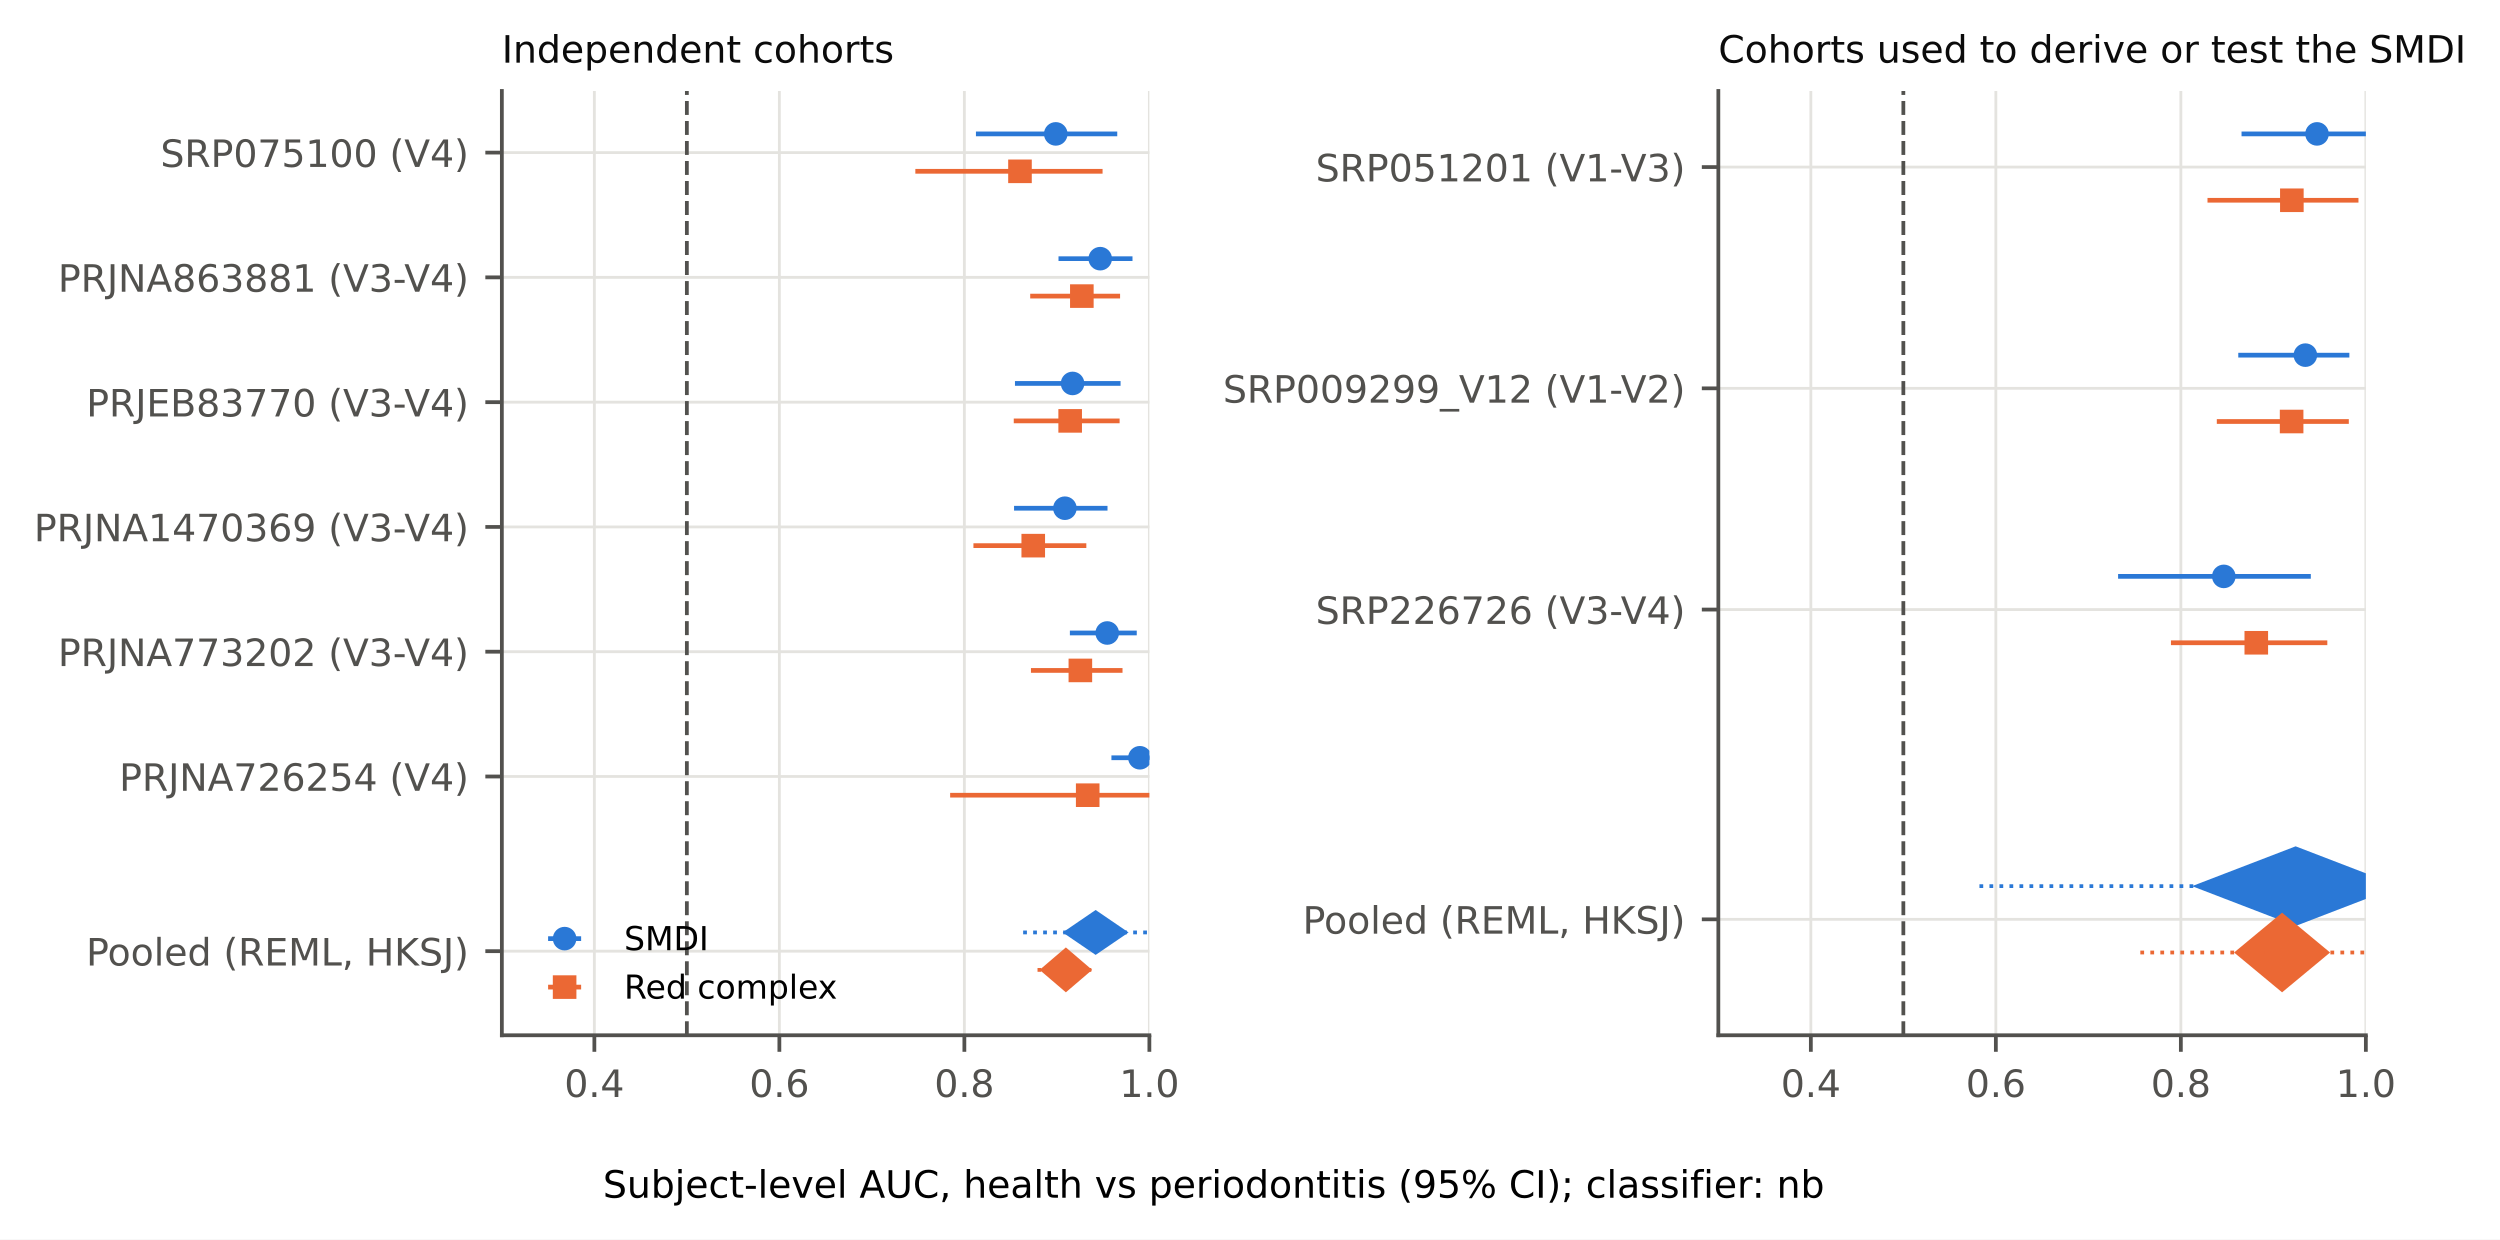
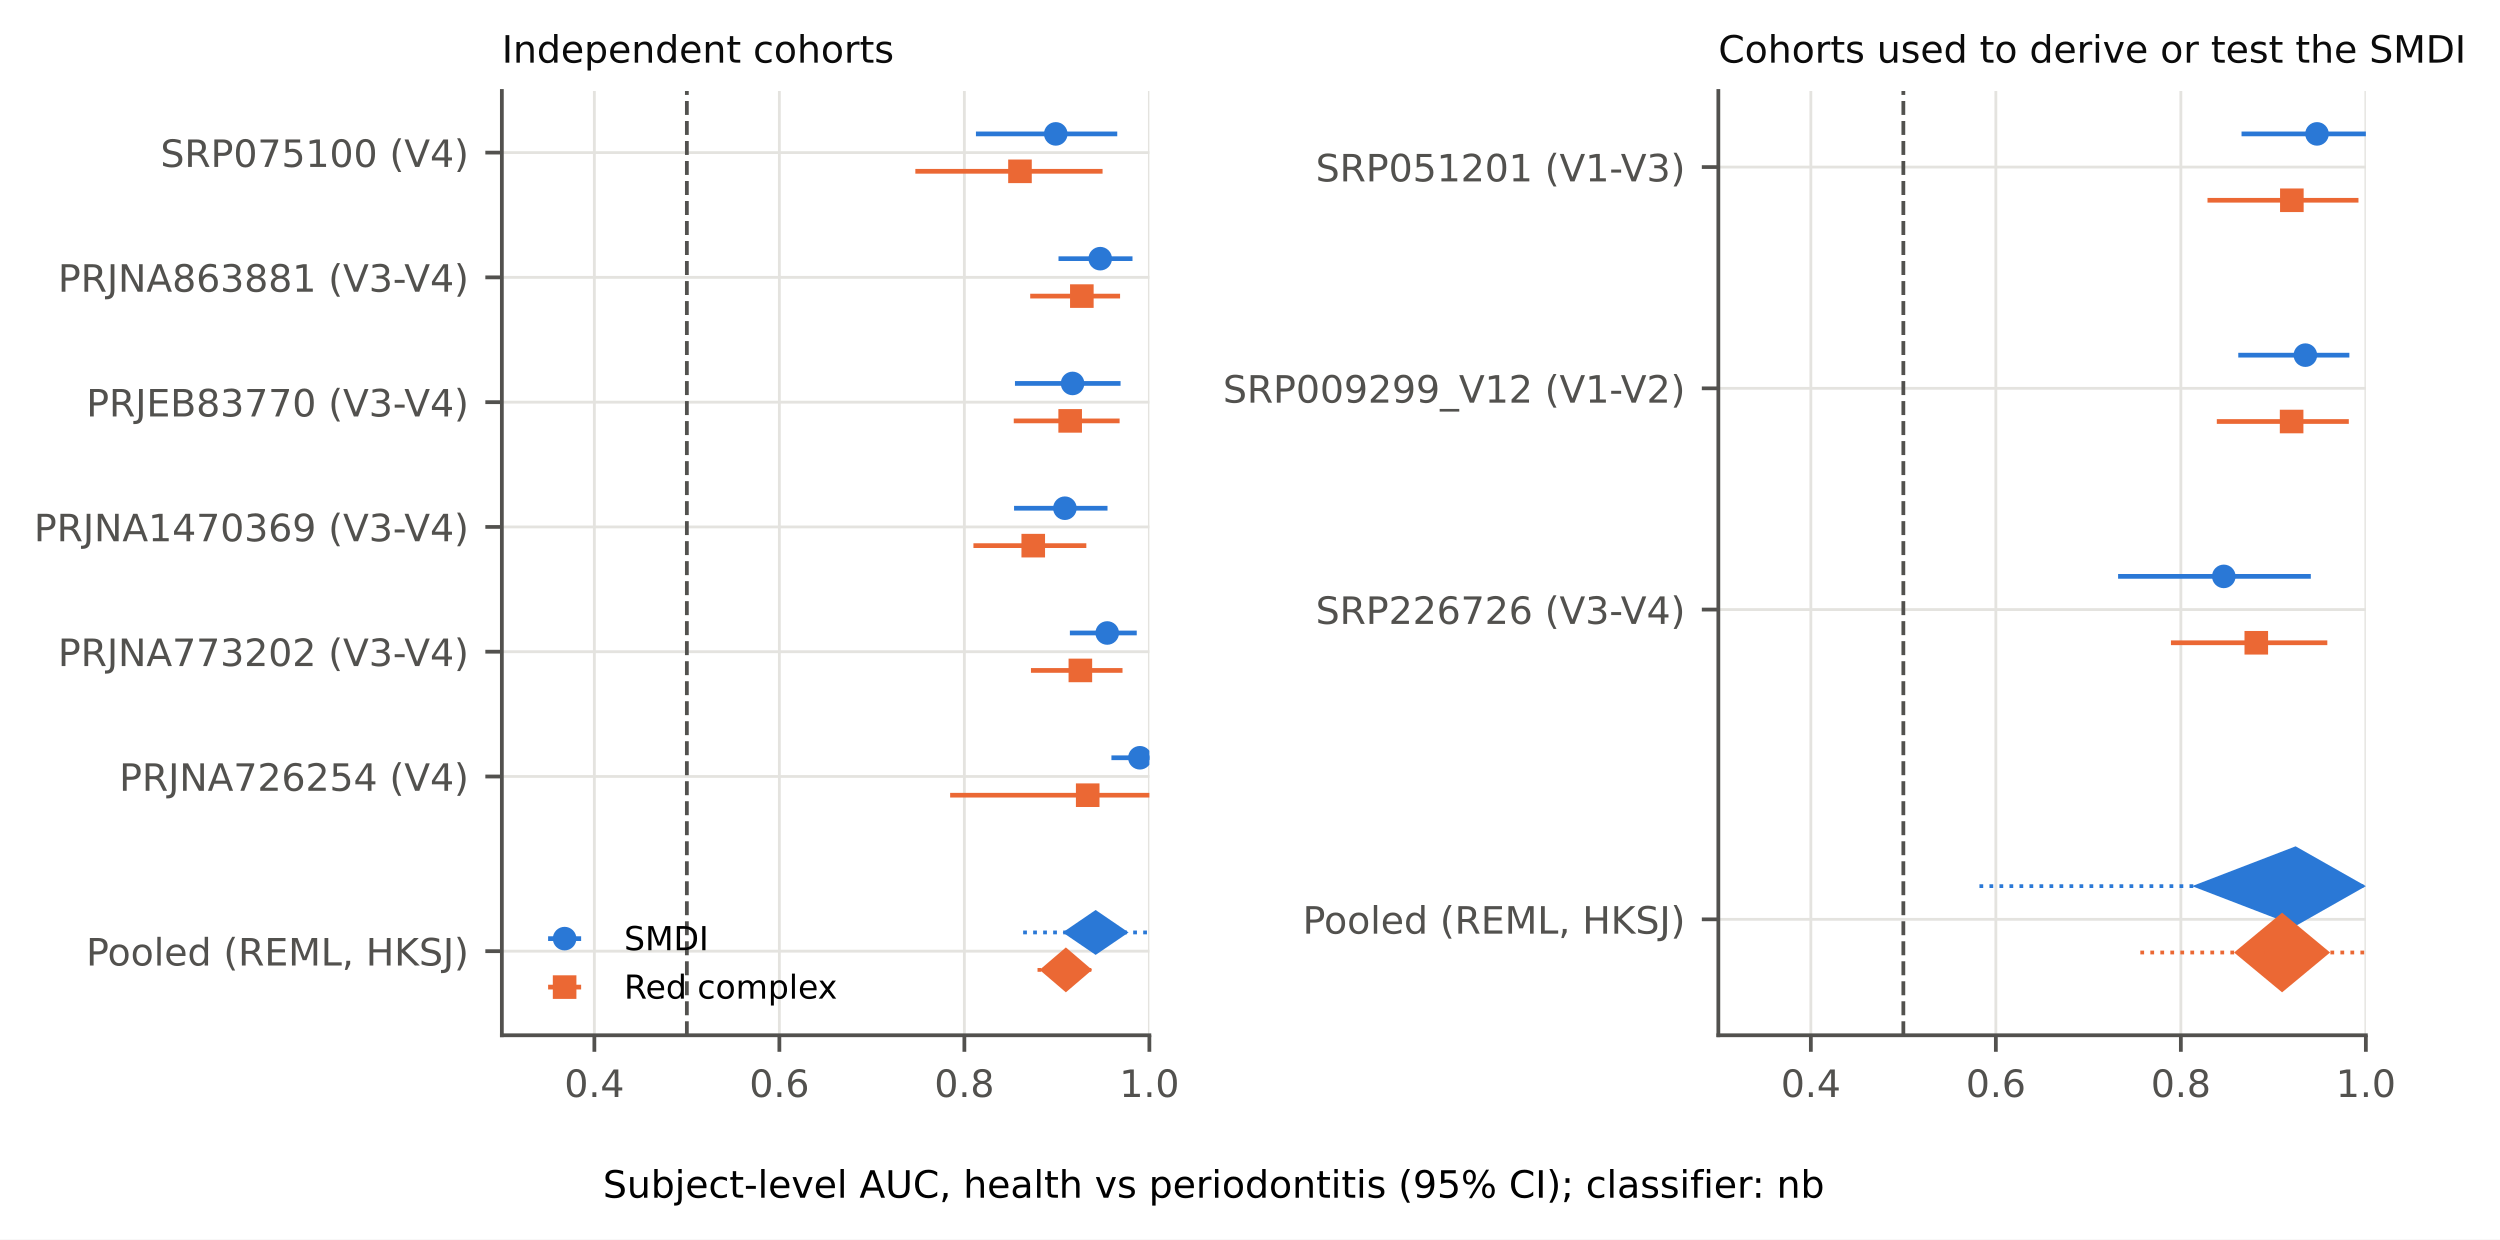
<svg xmlns="http://www.w3.org/2000/svg" xmlns:xlink="http://www.w3.org/1999/xlink" width="529.814pt" height="262.687pt" viewBox="0 0 529.814 262.687" version="1.1">
  <defs>
    <style type="text/css">*{stroke-linejoin: round; stroke-linecap: butt}</style>
  </defs>
  <g id="figure_1">
    <g id="patch_1">
      <path d="M 0 262.687  L 529.814 262.687  L 529.814 0  L 0 0  z " style="fill: #ffffff" />
    </g>
    <g id="axes_1">
      <g id="patch_2">
        <path d="M 106.356 219.399  L 243.581 219.399  L 243.581 19.279  L 106.356 19.279  z " style="fill: #ffffff" />
      </g>
      <g id="matplotlib.axis_1">
        <g id="xtick_1">
          <g id="line2d_1">
-             <path d="M 125.96 219.399  L 125.96 19.279  " clip-path="url(#pe15a6ca69e)" style="fill: none; stroke: #e4e3df; stroke-width: 0.6; stroke-linecap: square" />
+             <path d="M 125.96 219.399  L 125.96 19.279  " clip-path="url(#p0b25759a38)" style="fill: none; stroke: #e4e3df; stroke-width: 0.6; stroke-linecap: square" />
          </g>
          <g id="line2d_2">
            <defs>
-               <path id="m81ae7b35b4" d="M 0 0  L 0 3.5  " style="stroke: #52514e; stroke-width: 0.8" />
+               <path id="m09cc3d59c9" d="M 0 0  L 0 3.5  " style="stroke: #52514e; stroke-width: 0.8" />
            </defs>
            <g>
-               <use xlink:href="#m81ae7b35b4" x="125.96" y="219.399" style="fill: #52514e; stroke: #52514e; stroke-width: 0.8" />
+               <use xlink:href="#m09cc3d59c9" x="125.96" y="219.399" style="fill: #52514e; stroke: #52514e; stroke-width: 0.8" />
            </g>
          </g>
          <g id="text_1">
            <text style="fill: #52514e; font: 8px 'DejaVu Sans'; text-anchor: middle" x="125.96" y="232.477" transform="rotate(-0 125.9598 232.4775)">0.4</text>
          </g>
        </g>
        <g id="xtick_2">
          <g id="line2d_3">
-             <path d="M 165.167 219.399  L 165.167 19.279  " clip-path="url(#pe15a6ca69e)" style="fill: none; stroke: #e4e3df; stroke-width: 0.6; stroke-linecap: square" />
+             <path d="M 165.167 219.399  L 165.167 19.279  " clip-path="url(#p0b25759a38)" style="fill: none; stroke: #e4e3df; stroke-width: 0.6; stroke-linecap: square" />
          </g>
          <g id="line2d_4">
            <g>
-               <use xlink:href="#m81ae7b35b4" x="165.167" y="219.399" style="fill: #52514e; stroke: #52514e; stroke-width: 0.8" />
+               <use xlink:href="#m09cc3d59c9" x="165.167" y="219.399" style="fill: #52514e; stroke: #52514e; stroke-width: 0.8" />
            </g>
          </g>
          <g id="text_2">
            <text style="fill: #52514e; font: 8px 'DejaVu Sans'; text-anchor: middle" x="165.167" y="232.477" transform="rotate(-0 165.167 232.4775)">0.6</text>
          </g>
        </g>
        <g id="xtick_3">
          <g id="line2d_5">
-             <path d="M 204.374 219.399  L 204.374 19.279  " clip-path="url(#pe15a6ca69e)" style="fill: none; stroke: #e4e3df; stroke-width: 0.6; stroke-linecap: square" />
+             <path d="M 204.374 219.399  L 204.374 19.279  " clip-path="url(#p0b25759a38)" style="fill: none; stroke: #e4e3df; stroke-width: 0.6; stroke-linecap: square" />
          </g>
          <g id="line2d_6">
            <g>
-               <use xlink:href="#m81ae7b35b4" x="204.374" y="219.399" style="fill: #52514e; stroke: #52514e; stroke-width: 0.8" />
+               <use xlink:href="#m09cc3d59c9" x="204.374" y="219.399" style="fill: #52514e; stroke: #52514e; stroke-width: 0.8" />
            </g>
          </g>
          <g id="text_3">
            <text style="fill: #52514e; font: 8px 'DejaVu Sans'; text-anchor: middle" x="204.374" y="232.477" transform="rotate(-0 204.3741 232.4775)">0.8</text>
          </g>
        </g>
        <g id="xtick_4">
          <g id="line2d_7">
-             <path d="M 243.581 219.399  L 243.581 19.279  " clip-path="url(#pe15a6ca69e)" style="fill: none; stroke: #e4e3df; stroke-width: 0.6; stroke-linecap: square" />
+             <path d="M 243.581 219.399  L 243.581 19.279  " clip-path="url(#p0b25759a38)" style="fill: none; stroke: #e4e3df; stroke-width: 0.6; stroke-linecap: square" />
          </g>
          <g id="line2d_8">
            <g>
-               <use xlink:href="#m81ae7b35b4" x="243.581" y="219.399" style="fill: #52514e; stroke: #52514e; stroke-width: 0.8" />
+               <use xlink:href="#m09cc3d59c9" x="243.581" y="219.399" style="fill: #52514e; stroke: #52514e; stroke-width: 0.8" />
            </g>
          </g>
          <g id="text_4">
            <text style="fill: #52514e; font: 8px 'DejaVu Sans'; text-anchor: middle" x="243.581" y="232.477" transform="rotate(-0 243.5813 232.4775)">1.0</text>
          </g>
        </g>
      </g>
      <g id="matplotlib.axis_2">
        <g id="ytick_1">
          <g id="line2d_9">
-             <path d="M 106.356 32.342  L 243.581 32.342  " clip-path="url(#pe15a6ca69e)" style="fill: none; stroke: #e4e3df; stroke-width: 0.6; stroke-linecap: square" />
+             <path d="M 106.356 32.342  L 243.581 32.342  " clip-path="url(#p0b25759a38)" style="fill: none; stroke: #e4e3df; stroke-width: 0.6; stroke-linecap: square" />
          </g>
          <g id="line2d_10">
            <defs>
-               <path id="m370be13cec" d="M 0 0  L -3.5 0  " style="stroke: #52514e; stroke-width: 0.8" />
+               <path id="mb3e88c456a" d="M 0 0  L -3.5 0  " style="stroke: #52514e; stroke-width: 0.8" />
            </defs>
            <g>
-               <use xlink:href="#m370be13cec" x="106.356" y="32.342" style="fill: #52514e; stroke: #52514e; stroke-width: 0.8" />
+               <use xlink:href="#mb3e88c456a" x="106.356" y="32.342" style="fill: #52514e; stroke: #52514e; stroke-width: 0.8" />
            </g>
          </g>
          <g id="text_5">
            <text style="fill: #52514e; font: 8px 'DejaVu Sans'; text-anchor: end" x="99.356" y="35.381" transform="rotate(-0 99.35625 35.38093)">SRP075100 (V4)</text>
          </g>
        </g>
        <g id="ytick_2">
          <g id="line2d_11">
-             <path d="M 106.356 58.784  L 243.581 58.784  " clip-path="url(#pe15a6ca69e)" style="fill: none; stroke: #e4e3df; stroke-width: 0.6; stroke-linecap: square" />
+             <path d="M 106.356 58.784  L 243.581 58.784  " clip-path="url(#p0b25759a38)" style="fill: none; stroke: #e4e3df; stroke-width: 0.6; stroke-linecap: square" />
          </g>
          <g id="line2d_12">
            <g>
-               <use xlink:href="#m370be13cec" x="106.356" y="58.784" style="fill: #52514e; stroke: #52514e; stroke-width: 0.8" />
+               <use xlink:href="#mb3e88c456a" x="106.356" y="58.784" style="fill: #52514e; stroke: #52514e; stroke-width: 0.8" />
            </g>
          </g>
          <g id="text_6">
            <text style="fill: #52514e; font: 8px 'DejaVu Sans'; text-anchor: end" x="99.356" y="61.824" transform="rotate(-0 99.35625 61.82384)">PRJNA863881 (V3-V4)</text>
          </g>
        </g>
        <g id="ytick_3">
          <g id="line2d_13">
-             <path d="M 106.356 85.227  L 243.581 85.227  " clip-path="url(#pe15a6ca69e)" style="fill: none; stroke: #e4e3df; stroke-width: 0.6; stroke-linecap: square" />
+             <path d="M 106.356 85.227  L 243.581 85.227  " clip-path="url(#p0b25759a38)" style="fill: none; stroke: #e4e3df; stroke-width: 0.6; stroke-linecap: square" />
          </g>
          <g id="line2d_14">
            <g>
-               <use xlink:href="#m370be13cec" x="106.356" y="85.227" style="fill: #52514e; stroke: #52514e; stroke-width: 0.8" />
+               <use xlink:href="#mb3e88c456a" x="106.356" y="85.227" style="fill: #52514e; stroke: #52514e; stroke-width: 0.8" />
            </g>
          </g>
          <g id="text_7">
            <text style="fill: #52514e; font: 8px 'DejaVu Sans'; text-anchor: end" x="99.356" y="88.267" transform="rotate(-0 99.35625 88.26676)">PRJEB83770 (V3-V4)</text>
          </g>
        </g>
        <g id="ytick_4">
          <g id="line2d_15">
-             <path d="M 106.356 111.67  L 243.581 111.67  " clip-path="url(#pe15a6ca69e)" style="fill: none; stroke: #e4e3df; stroke-width: 0.6; stroke-linecap: square" />
+             <path d="M 106.356 111.67  L 243.581 111.67  " clip-path="url(#p0b25759a38)" style="fill: none; stroke: #e4e3df; stroke-width: 0.6; stroke-linecap: square" />
          </g>
          <g id="line2d_16">
            <g>
-               <use xlink:href="#m370be13cec" x="106.356" y="111.67" style="fill: #52514e; stroke: #52514e; stroke-width: 0.8" />
+               <use xlink:href="#mb3e88c456a" x="106.356" y="111.67" style="fill: #52514e; stroke: #52514e; stroke-width: 0.8" />
            </g>
          </g>
          <g id="text_8">
            <text style="fill: #52514e; font: 8px 'DejaVu Sans'; text-anchor: end" x="99.356" y="114.71" transform="rotate(-0 99.35625 114.7097)">PRJNA1470369 (V3-V4)</text>
          </g>
        </g>
        <g id="ytick_5">
          <g id="line2d_17">
-             <path d="M 106.356 138.113  L 243.581 138.113  " clip-path="url(#pe15a6ca69e)" style="fill: none; stroke: #e4e3df; stroke-width: 0.6; stroke-linecap: square" />
+             <path d="M 106.356 138.113  L 243.581 138.113  " clip-path="url(#p0b25759a38)" style="fill: none; stroke: #e4e3df; stroke-width: 0.6; stroke-linecap: square" />
          </g>
          <g id="line2d_18">
            <g>
-               <use xlink:href="#m370be13cec" x="106.356" y="138.113" style="fill: #52514e; stroke: #52514e; stroke-width: 0.8" />
+               <use xlink:href="#mb3e88c456a" x="106.356" y="138.113" style="fill: #52514e; stroke: #52514e; stroke-width: 0.8" />
            </g>
          </g>
          <g id="text_9">
            <text style="fill: #52514e; font: 8px 'DejaVu Sans'; text-anchor: end" x="99.356" y="141.153" transform="rotate(-0 99.35625 141.1526)">PRJNA773202 (V3-V4)</text>
          </g>
        </g>
        <g id="ytick_6">
          <g id="line2d_19">
-             <path d="M 106.356 164.556  L 243.581 164.556  " clip-path="url(#pe15a6ca69e)" style="fill: none; stroke: #e4e3df; stroke-width: 0.6; stroke-linecap: square" />
+             <path d="M 106.356 164.556  L 243.581 164.556  " clip-path="url(#p0b25759a38)" style="fill: none; stroke: #e4e3df; stroke-width: 0.6; stroke-linecap: square" />
          </g>
          <g id="line2d_20">
            <g>
-               <use xlink:href="#m370be13cec" x="106.356" y="164.556" style="fill: #52514e; stroke: #52514e; stroke-width: 0.8" />
+               <use xlink:href="#mb3e88c456a" x="106.356" y="164.556" style="fill: #52514e; stroke: #52514e; stroke-width: 0.8" />
            </g>
          </g>
          <g id="text_10">
            <text style="fill: #52514e; font: 8px 'DejaVu Sans'; text-anchor: end" x="99.356" y="167.596" transform="rotate(-0 99.35625 167.5955)">PRJNA726254 (V4)</text>
          </g>
        </g>
        <g id="ytick_7">
          <g id="line2d_21">
-             <path d="M 106.356 201.576  L 243.581 201.576  " clip-path="url(#pe15a6ca69e)" style="fill: none; stroke: #e4e3df; stroke-width: 0.6; stroke-linecap: square" />
+             <path d="M 106.356 201.576  L 243.581 201.576  " clip-path="url(#p0b25759a38)" style="fill: none; stroke: #e4e3df; stroke-width: 0.6; stroke-linecap: square" />
          </g>
          <g id="line2d_22">
            <g>
-               <use xlink:href="#m370be13cec" x="106.356" y="201.576" style="fill: #52514e; stroke: #52514e; stroke-width: 0.8" />
+               <use xlink:href="#mb3e88c456a" x="106.356" y="201.576" style="fill: #52514e; stroke: #52514e; stroke-width: 0.8" />
            </g>
          </g>
          <g id="text_11">
            <text style="fill: #52514e; font: 8px 'DejaVu Sans'; text-anchor: end" x="99.356" y="204.616" transform="rotate(-0 99.35625 204.6156)">Pooled (REML, HKSJ)</text>
          </g>
        </g>
      </g>
      <g id="patch_3">
-         <path d="M 225.213 197.61  L 232.192 192.85  L 239.171 197.61  L 232.192 202.37  z " clip-path="url(#pe15a6ca69e)" style="fill: #2a78d6" />
+         <path d="M 225.213 197.61  L 232.192 192.85  L 239.171 197.61  L 232.192 202.37  z " clip-path="url(#p0b25759a38)" style="fill: #2a78d6" />
      </g>
      <g id="patch_4">
-         <path d="M 220.323 205.543  L 225.884 200.783  L 231.445 205.543  L 225.884 210.302  z " clip-path="url(#pe15a6ca69e)" style="fill: #eb6834" />
+         <path d="M 220.323 205.543  L 225.884 200.783  L 231.445 205.543  L 225.884 210.302  z " clip-path="url(#p0b25759a38)" style="fill: #eb6834" />
      </g>
      <g id="LineCollection_1">
-         <path d="M 206.825 28.375  L 236.774 28.375  " clip-path="url(#pe15a6ca69e)" style="fill: none; stroke: #2a78d6" />
-         <path d="M 224.325 54.818  L 240.004 54.818  " clip-path="url(#pe15a6ca69e)" style="fill: none; stroke: #2a78d6" />
-         <path d="M 215.096 81.261  L 237.477 81.261  " clip-path="url(#pe15a6ca69e)" style="fill: none; stroke: #2a78d6" />
-         <path d="M 214.903 107.704  L 234.709 107.704  " clip-path="url(#pe15a6ca69e)" style="fill: none; stroke: #2a78d6" />
-         <path d="M 226.735 134.147  L 240.907 134.147  " clip-path="url(#pe15a6ca69e)" style="fill: none; stroke: #2a78d6" />
-         <path d="M 235.539 160.59  L 243.581 160.59  " clip-path="url(#pe15a6ca69e)" style="fill: none; stroke: #2a78d6" />
+         <path d="M 206.825 28.375  L 236.774 28.375  " clip-path="url(#p0b25759a38)" style="fill: none; stroke: #2a78d6" />
+         <path d="M 224.325 54.818  L 240.004 54.818  " clip-path="url(#p0b25759a38)" style="fill: none; stroke: #2a78d6" />
+         <path d="M 215.096 81.261  L 237.477 81.261  " clip-path="url(#p0b25759a38)" style="fill: none; stroke: #2a78d6" />
+         <path d="M 214.903 107.704  L 234.709 107.704  " clip-path="url(#p0b25759a38)" style="fill: none; stroke: #2a78d6" />
+         <path d="M 226.735 134.147  L 240.907 134.147  " clip-path="url(#p0b25759a38)" style="fill: none; stroke: #2a78d6" />
+         <path d="M 235.539 160.59  L 243.581 160.59  " clip-path="url(#p0b25759a38)" style="fill: none; stroke: #2a78d6" />
      </g>
      <g id="line2d_23">
-         <path d="M 216.831 197.61  L 247.553 197.61  " clip-path="url(#pe15a6ca69e)" style="fill: none; stroke-dasharray: 0.8,1.32; stroke-dashoffset: 0; stroke: #2a78d6; stroke-width: 0.8" />
+         <path d="M 216.831 197.61  L 243.581 197.61  " clip-path="url(#p0b25759a38)" style="fill: none; stroke-dasharray: 0.8,1.32; stroke-dashoffset: 0; stroke: #2a78d6; stroke-width: 0.8" />
      </g>
      <g id="LineCollection_2">
-         <path d="M 193.984 36.308  L 233.663 36.308  " clip-path="url(#pe15a6ca69e)" style="fill: none; stroke: #eb6834" />
-         <path d="M 218.327 62.751  L 237.373 62.751  " clip-path="url(#pe15a6ca69e)" style="fill: none; stroke: #eb6834" />
-         <path d="M 214.841 89.194  L 237.274 89.194  " clip-path="url(#pe15a6ca69e)" style="fill: none; stroke: #eb6834" />
-         <path d="M 206.294 115.637  L 230.221 115.637  " clip-path="url(#pe15a6ca69e)" style="fill: none; stroke: #eb6834" />
-         <path d="M 218.485 142.08  L 237.891 142.08  " clip-path="url(#pe15a6ca69e)" style="fill: none; stroke: #eb6834" />
-         <path d="M 201.358 168.523  L 243.581 168.523  " clip-path="url(#pe15a6ca69e)" style="fill: none; stroke: #eb6834" />
+         <path d="M 193.984 36.308  L 233.663 36.308  " clip-path="url(#p0b25759a38)" style="fill: none; stroke: #eb6834" />
+         <path d="M 218.327 62.751  L 237.373 62.751  " clip-path="url(#p0b25759a38)" style="fill: none; stroke: #eb6834" />
+         <path d="M 214.841 89.194  L 237.274 89.194  " clip-path="url(#p0b25759a38)" style="fill: none; stroke: #eb6834" />
+         <path d="M 206.294 115.637  L 230.221 115.637  " clip-path="url(#p0b25759a38)" style="fill: none; stroke: #eb6834" />
+         <path d="M 218.485 142.08  L 237.891 142.08  " clip-path="url(#p0b25759a38)" style="fill: none; stroke: #eb6834" />
+         <path d="M 201.358 168.523  L 243.581 168.523  " clip-path="url(#p0b25759a38)" style="fill: none; stroke: #eb6834" />
      </g>
      <g id="line2d_24">
-         <path d="M 219.878 205.543  L 231.89 205.543  " clip-path="url(#pe15a6ca69e)" style="fill: none; stroke-dasharray: 0.8,1.32; stroke-dashoffset: 0; stroke: #eb6834; stroke-width: 0.8" />
+         <path d="M 219.878 205.543  L 231.89 205.543  " clip-path="url(#p0b25759a38)" style="fill: none; stroke-dasharray: 0.8,1.32; stroke-dashoffset: 0; stroke: #eb6834; stroke-width: 0.8" />
      </g>
      <g id="line2d_25">
-         <path d="M 145.563 219.399  L 145.563 19.279  " clip-path="url(#pe15a6ca69e)" style="fill: none; stroke-dasharray: 2.96,1.28; stroke-dashoffset: 0; stroke: #52514e; stroke-width: 0.8" />
+         <path d="M 145.563 219.399  L 145.563 19.279  " clip-path="url(#p0b25759a38)" style="fill: none; stroke-dasharray: 2.96,1.28; stroke-dashoffset: 0; stroke: #52514e; stroke-width: 0.8" />
      </g>
      <g id="line2d_26">
        <defs>
-           <path id="m3bcf3a8f03" d="M 0 2  C 0.53 2 1.039 1.789 1.414 1.414  C 1.789 1.039 2 0.53 2 0  C 2 -0.53 1.789 -1.039 1.414 -1.414  C 1.039 -1.789 0.53 -2 0 -2  C -0.53 -2 -1.039 -1.789 -1.414 -1.414  C -1.789 -1.039 -2 -0.53 -2 0  C -2 0.53 -1.789 1.039 -1.414 1.414  C -1.039 1.789 -0.53 2 0 2  z " style="stroke: #2a78d6" />
+           <path id="md431624f57" d="M 0 2  C 0.53 2 1.039 1.789 1.414 1.414  C 1.789 1.039 2 0.53 2 0  C 2 -0.53 1.789 -1.039 1.414 -1.414  C 1.039 -1.789 0.53 -2 0 -2  C -0.53 -2 -1.039 -1.789 -1.414 -1.414  C -1.789 -1.039 -2 -0.53 -2 0  C -2 0.53 -1.789 1.039 -1.414 1.414  C -1.039 1.789 -0.53 2 0 2  z " style="stroke: #2a78d6" />
        </defs>
-         <g clip-path="url(#pe15a6ca69e)">
-           <use xlink:href="#m3bcf3a8f03" x="223.744" y="28.375" style="fill: #2a78d6; stroke: #2a78d6" />
-           <use xlink:href="#m3bcf3a8f03" x="233.164" y="54.818" style="fill: #2a78d6; stroke: #2a78d6" />
-           <use xlink:href="#m3bcf3a8f03" x="227.304" y="81.261" style="fill: #2a78d6; stroke: #2a78d6" />
-           <use xlink:href="#m3bcf3a8f03" x="225.678" y="107.704" style="fill: #2a78d6; stroke: #2a78d6" />
-           <use xlink:href="#m3bcf3a8f03" x="234.647" y="134.147" style="fill: #2a78d6; stroke: #2a78d6" />
-           <use xlink:href="#m3bcf3a8f03" x="241.571" y="160.59" style="fill: #2a78d6; stroke: #2a78d6" />
+         <g clip-path="url(#p0b25759a38)">
+           <use xlink:href="#md431624f57" x="223.744" y="28.375" style="fill: #2a78d6; stroke: #2a78d6" />
+           <use xlink:href="#md431624f57" x="233.164" y="54.818" style="fill: #2a78d6; stroke: #2a78d6" />
+           <use xlink:href="#md431624f57" x="227.304" y="81.261" style="fill: #2a78d6; stroke: #2a78d6" />
+           <use xlink:href="#md431624f57" x="225.678" y="107.704" style="fill: #2a78d6; stroke: #2a78d6" />
+           <use xlink:href="#md431624f57" x="234.647" y="134.147" style="fill: #2a78d6; stroke: #2a78d6" />
+           <use xlink:href="#md431624f57" x="241.571" y="160.59" style="fill: #2a78d6; stroke: #2a78d6" />
        </g>
      </g>
      <g id="line2d_27">
        <defs>
-           <path id="mdde5b43a3b" d="M -2 2  L 2 2  L 2 -2  L -2 -2  z " style="stroke: #eb6834; stroke-linejoin: miter" />
+           <path id="mdbf3c7e0a0" d="M -2 2  L 2 2  L 2 -2  L -2 -2  z " style="stroke: #eb6834; stroke-linejoin: miter" />
        </defs>
-         <g clip-path="url(#pe15a6ca69e)">
-           <use xlink:href="#mdde5b43a3b" x="216.16" y="36.308" style="fill: #eb6834; stroke: #eb6834; stroke-linejoin: miter" />
-           <use xlink:href="#mdde5b43a3b" x="229.27" y="62.751" style="fill: #eb6834; stroke: #eb6834; stroke-linejoin: miter" />
-           <use xlink:href="#mdde5b43a3b" x="226.796" y="89.194" style="fill: #eb6834; stroke: #eb6834; stroke-linejoin: miter" />
-           <use xlink:href="#mdde5b43a3b" x="218.971" y="115.637" style="fill: #eb6834; stroke: #eb6834; stroke-linejoin: miter" />
-           <use xlink:href="#mdde5b43a3b" x="228.957" y="142.08" style="fill: #eb6834; stroke: #eb6834; stroke-linejoin: miter" />
-           <use xlink:href="#mdde5b43a3b" x="230.512" y="168.523" style="fill: #eb6834; stroke: #eb6834; stroke-linejoin: miter" />
+         <g clip-path="url(#p0b25759a38)">
+           <use xlink:href="#mdbf3c7e0a0" x="216.16" y="36.308" style="fill: #eb6834; stroke: #eb6834; stroke-linejoin: miter" />
+           <use xlink:href="#mdbf3c7e0a0" x="229.27" y="62.751" style="fill: #eb6834; stroke: #eb6834; stroke-linejoin: miter" />
+           <use xlink:href="#mdbf3c7e0a0" x="226.796" y="89.194" style="fill: #eb6834; stroke: #eb6834; stroke-linejoin: miter" />
+           <use xlink:href="#mdbf3c7e0a0" x="218.971" y="115.637" style="fill: #eb6834; stroke: #eb6834; stroke-linejoin: miter" />
+           <use xlink:href="#mdbf3c7e0a0" x="228.957" y="142.08" style="fill: #eb6834; stroke: #eb6834; stroke-linejoin: miter" />
+           <use xlink:href="#mdbf3c7e0a0" x="230.512" y="168.523" style="fill: #eb6834; stroke: #eb6834; stroke-linejoin: miter" />
        </g>
      </g>
      <g id="patch_5">
        <path d="M 106.356 219.399  L 106.356 19.279  " style="fill: none; stroke: #52514e; stroke-width: 0.8; stroke-linejoin: miter; stroke-linecap: square" />
      </g>
      <g id="patch_6">
        <path d="M 106.356 219.399  L 243.581 219.399  " style="fill: none; stroke: #52514e; stroke-width: 0.8; stroke-linejoin: miter; stroke-linecap: square" />
      </g>
      <g id="text_12">
        <text style="fill: #0b0b0b; font: 8px 'DejaVu Sans'; text-anchor: start" x="106.356" y="13.279" transform="rotate(-0 106.3563 13.27875)">Independent cohorts</text>
      </g>
      <g id="legend_1">
        <g id="LineCollection_3">
          <path d="M 116.156 198.918  L 123.156 198.918  " style="fill: none; stroke: #2a78d6" />
        </g>
        <g id="line2d_28" />
        <g id="line2d_29">
          <g>
-             <use xlink:href="#m3bcf3a8f03" x="119.656" y="198.918" style="fill: #2a78d6; stroke: #2a78d6" />
+             <use xlink:href="#md431624f57" x="119.656" y="198.918" style="fill: #2a78d6; stroke: #2a78d6" />
          </g>
        </g>
        <g id="text_13">
          <text style="font: 7px 'DejaVu Sans'; text-anchor: start" x="132.256" y="201.368" transform="rotate(-0 132.2562 201.3683)">SMDI</text>
        </g>
        <g id="LineCollection_4">
          <path d="M 116.156 209.193  L 123.156 209.193  " style="fill: none; stroke: #eb6834" />
        </g>
        <g id="line2d_30" />
        <g id="line2d_31">
          <g>
-             <use xlink:href="#mdde5b43a3b" x="119.656" y="209.193" style="fill: #eb6834; stroke: #eb6834; stroke-linejoin: miter" />
+             <use xlink:href="#mdbf3c7e0a0" x="119.656" y="209.193" style="fill: #eb6834; stroke: #eb6834; stroke-linejoin: miter" />
          </g>
        </g>
        <g id="text_14">
          <text style="font: 7px 'DejaVu Sans'; text-anchor: start" x="132.256" y="211.643" transform="rotate(-0 132.2562 211.643)">Red complex</text>
        </g>
      </g>
    </g>
    <g id="axes_2">
      <g id="patch_7">
        <path d="M 364.161 219.399  L 501.386 219.399  L 501.386 19.279  L 364.161 19.279  z " style="fill: #ffffff" />
      </g>
      <g id="matplotlib.axis_3">
        <g id="xtick_5">
          <g id="line2d_32">
-             <path d="M 383.765 219.399  L 383.765 19.279  " clip-path="url(#p7f46a9c62f)" style="fill: none; stroke: #e4e3df; stroke-width: 0.6; stroke-linecap: square" />
+             <path d="M 383.765 219.399  L 383.765 19.279  " clip-path="url(#p79acdf37a9)" style="fill: none; stroke: #e4e3df; stroke-width: 0.6; stroke-linecap: square" />
          </g>
          <g id="line2d_33">
            <g>
-               <use xlink:href="#m81ae7b35b4" x="383.765" y="219.399" style="fill: #52514e; stroke: #52514e; stroke-width: 0.8" />
+               <use xlink:href="#m09cc3d59c9" x="383.765" y="219.399" style="fill: #52514e; stroke: #52514e; stroke-width: 0.8" />
            </g>
          </g>
          <g id="text_15">
            <text style="fill: #52514e; font: 8px 'DejaVu Sans'; text-anchor: middle" x="383.765" y="232.477" transform="rotate(-0 383.7648 232.4775)">0.4</text>
          </g>
        </g>
        <g id="xtick_6">
          <g id="line2d_34">
-             <path d="M 422.972 219.399  L 422.972 19.279  " clip-path="url(#p7f46a9c62f)" style="fill: none; stroke: #e4e3df; stroke-width: 0.6; stroke-linecap: square" />
+             <path d="M 422.972 219.399  L 422.972 19.279  " clip-path="url(#p79acdf37a9)" style="fill: none; stroke: #e4e3df; stroke-width: 0.6; stroke-linecap: square" />
          </g>
          <g id="line2d_35">
            <g>
-               <use xlink:href="#m81ae7b35b4" x="422.972" y="219.399" style="fill: #52514e; stroke: #52514e; stroke-width: 0.8" />
+               <use xlink:href="#m09cc3d59c9" x="422.972" y="219.399" style="fill: #52514e; stroke: #52514e; stroke-width: 0.8" />
            </g>
          </g>
          <g id="text_16">
            <text style="fill: #52514e; font: 8px 'DejaVu Sans'; text-anchor: middle" x="422.972" y="232.477" transform="rotate(-0 422.972 232.4775)">0.6</text>
          </g>
        </g>
        <g id="xtick_7">
          <g id="line2d_36">
-             <path d="M 462.179 219.399  L 462.179 19.279  " clip-path="url(#p7f46a9c62f)" style="fill: none; stroke: #e4e3df; stroke-width: 0.6; stroke-linecap: square" />
+             <path d="M 462.179 219.399  L 462.179 19.279  " clip-path="url(#p79acdf37a9)" style="fill: none; stroke: #e4e3df; stroke-width: 0.6; stroke-linecap: square" />
          </g>
          <g id="line2d_37">
            <g>
-               <use xlink:href="#m81ae7b35b4" x="462.179" y="219.399" style="fill: #52514e; stroke: #52514e; stroke-width: 0.8" />
+               <use xlink:href="#m09cc3d59c9" x="462.179" y="219.399" style="fill: #52514e; stroke: #52514e; stroke-width: 0.8" />
            </g>
          </g>
          <g id="text_17">
            <text style="fill: #52514e; font: 8px 'DejaVu Sans'; text-anchor: middle" x="462.179" y="232.477" transform="rotate(-0 462.1791 232.4775)">0.8</text>
          </g>
        </g>
        <g id="xtick_8">
          <g id="line2d_38">
-             <path d="M 501.386 219.399  L 501.386 19.279  " clip-path="url(#p7f46a9c62f)" style="fill: none; stroke: #e4e3df; stroke-width: 0.6; stroke-linecap: square" />
+             <path d="M 501.386 219.399  L 501.386 19.279  " clip-path="url(#p79acdf37a9)" style="fill: none; stroke: #e4e3df; stroke-width: 0.6; stroke-linecap: square" />
          </g>
          <g id="line2d_39">
            <g>
-               <use xlink:href="#m81ae7b35b4" x="501.386" y="219.399" style="fill: #52514e; stroke: #52514e; stroke-width: 0.8" />
+               <use xlink:href="#m09cc3d59c9" x="501.386" y="219.399" style="fill: #52514e; stroke: #52514e; stroke-width: 0.8" />
            </g>
          </g>
          <g id="text_18">
            <text style="fill: #52514e; font: 8px 'DejaVu Sans'; text-anchor: middle" x="501.386" y="232.477" transform="rotate(-0 501.3863 232.4775)">1.0</text>
          </g>
        </g>
      </g>
      <g id="matplotlib.axis_4">
        <g id="ytick_8">
          <g id="line2d_40">
-             <path d="M 364.161 35.408  L 501.386 35.408  " clip-path="url(#p7f46a9c62f)" style="fill: none; stroke: #e4e3df; stroke-width: 0.6; stroke-linecap: square" />
+             <path d="M 364.161 35.408  L 501.386 35.408  " clip-path="url(#p79acdf37a9)" style="fill: none; stroke: #e4e3df; stroke-width: 0.6; stroke-linecap: square" />
          </g>
          <g id="line2d_41">
            <g>
-               <use xlink:href="#m370be13cec" x="364.161" y="35.408" style="fill: #52514e; stroke: #52514e; stroke-width: 0.8" />
+               <use xlink:href="#mb3e88c456a" x="364.161" y="35.408" style="fill: #52514e; stroke: #52514e; stroke-width: 0.8" />
            </g>
          </g>
          <g id="text_19">
            <text style="fill: #52514e; font: 8px 'DejaVu Sans'; text-anchor: end" x="357.161" y="38.448" transform="rotate(-0 357.1612 38.44776)">SRP051201 (V1-V3)</text>
          </g>
        </g>
        <g id="ytick_9">
          <g id="line2d_42">
-             <path d="M 364.161 82.297  L 501.386 82.297  " clip-path="url(#p7f46a9c62f)" style="fill: none; stroke: #e4e3df; stroke-width: 0.6; stroke-linecap: square" />
+             <path d="M 364.161 82.297  L 501.386 82.297  " clip-path="url(#p79acdf37a9)" style="fill: none; stroke: #e4e3df; stroke-width: 0.6; stroke-linecap: square" />
          </g>
          <g id="line2d_43">
            <g>
-               <use xlink:href="#m370be13cec" x="364.161" y="82.297" style="fill: #52514e; stroke: #52514e; stroke-width: 0.8" />
+               <use xlink:href="#mb3e88c456a" x="364.161" y="82.297" style="fill: #52514e; stroke: #52514e; stroke-width: 0.8" />
            </g>
          </g>
          <g id="text_20">
            <text style="fill: #52514e; font: 8px 'DejaVu Sans'; text-anchor: end" x="357.161" y="85.332" transform="rotate(-0 357.1612 85.33186)">SRP009299_V12 (V1-V2)</text>
          </g>
        </g>
        <g id="ytick_10">
          <g id="line2d_44">
-             <path d="M 364.161 129.185  L 501.386 129.185  " clip-path="url(#p7f46a9c62f)" style="fill: none; stroke: #e4e3df; stroke-width: 0.6; stroke-linecap: square" />
+             <path d="M 364.161 129.185  L 501.386 129.185  " clip-path="url(#p79acdf37a9)" style="fill: none; stroke: #e4e3df; stroke-width: 0.6; stroke-linecap: square" />
          </g>
          <g id="line2d_45">
            <g>
-               <use xlink:href="#m370be13cec" x="364.161" y="129.185" style="fill: #52514e; stroke: #52514e; stroke-width: 0.8" />
+               <use xlink:href="#mb3e88c456a" x="364.161" y="129.185" style="fill: #52514e; stroke: #52514e; stroke-width: 0.8" />
            </g>
          </g>
          <g id="text_21">
            <text style="fill: #52514e; font: 8px 'DejaVu Sans'; text-anchor: end" x="357.161" y="132.225" transform="rotate(-0 357.1612 132.2247)">SRP226726 (V3-V4)</text>
          </g>
        </g>
        <g id="ytick_11">
          <g id="line2d_46">
-             <path d="M 364.161 194.829  L 501.386 194.829  " clip-path="url(#p7f46a9c62f)" style="fill: none; stroke: #e4e3df; stroke-width: 0.6; stroke-linecap: square" />
+             <path d="M 364.161 194.829  L 501.386 194.829  " clip-path="url(#p79acdf37a9)" style="fill: none; stroke: #e4e3df; stroke-width: 0.6; stroke-linecap: square" />
          </g>
          <g id="line2d_47">
            <g>
-               <use xlink:href="#m370be13cec" x="364.161" y="194.829" style="fill: #52514e; stroke: #52514e; stroke-width: 0.8" />
+               <use xlink:href="#mb3e88c456a" x="364.161" y="194.829" style="fill: #52514e; stroke: #52514e; stroke-width: 0.8" />
            </g>
          </g>
          <g id="text_22">
            <text style="fill: #52514e; font: 8px 'DejaVu Sans'; text-anchor: end" x="357.161" y="197.869" transform="rotate(-0 357.1612 197.8686)">Pooled (REML, HKSJ)</text>
          </g>
        </g>
      </g>
      <g id="patch_8">
-         <path d="M 464.547 187.796  L 486.498 179.356  L 508.449 187.796  L 486.498 196.236  z " clip-path="url(#p7f46a9c62f)" style="fill: #2a78d6" />
+         <path d="M 464.547 187.796  L 486.498 179.356  L 501.386 187.796  L 486.498 196.236  z " clip-path="url(#p79acdf37a9)" style="fill: #2a78d6" />
      </g>
      <g id="patch_9">
-         <path d="M 473.458 201.862  L 483.631 193.423  L 493.803 201.862  L 483.631 210.302  z " clip-path="url(#p7f46a9c62f)" style="fill: #eb6834" />
+         <path d="M 473.458 201.862  L 483.631 193.423  L 493.803 201.862  L 483.631 210.302  z " clip-path="url(#p79acdf37a9)" style="fill: #eb6834" />
      </g>
      <g id="LineCollection_5">
-         <path d="M 475.039 28.375  L 501.386 28.375  " clip-path="url(#p7f46a9c62f)" style="fill: none; stroke: #2a78d6" />
-         <path d="M 474.347 75.264  L 497.89 75.264  " clip-path="url(#p7f46a9c62f)" style="fill: none; stroke: #2a78d6" />
-         <path d="M 448.877 122.152  L 489.723 122.152  " clip-path="url(#p7f46a9c62f)" style="fill: none; stroke: #2a78d6" />
+         <path d="M 475.039 28.375  L 501.386 28.375  " clip-path="url(#p79acdf37a9)" style="fill: none; stroke: #2a78d6" />
+         <path d="M 474.347 75.264  L 497.89 75.264  " clip-path="url(#p79acdf37a9)" style="fill: none; stroke: #2a78d6" />
+         <path d="M 448.877 122.152  L 489.723 122.152  " clip-path="url(#p79acdf37a9)" style="fill: none; stroke: #2a78d6" />
      </g>
      <g id="line2d_48">
-         <path d="M 419.494 187.796  L 530.814 187.796  " clip-path="url(#p7f46a9c62f)" style="fill: none; stroke-dasharray: 0.8,1.32; stroke-dashoffset: 0; stroke: #2a78d6; stroke-width: 0.8" />
+         <path d="M 419.494 187.796  L 501.386 187.796  " clip-path="url(#p79acdf37a9)" style="fill: none; stroke-dasharray: 0.8,1.32; stroke-dashoffset: 0; stroke: #2a78d6; stroke-width: 0.8" />
      </g>
      <g id="LineCollection_6">
-         <path d="M 467.825 42.442  L 499.818 42.442  " clip-path="url(#p7f46a9c62f)" style="fill: none; stroke: #eb6834" />
-         <path d="M 469.798 89.33  L 497.773 89.33  " clip-path="url(#p7f46a9c62f)" style="fill: none; stroke: #eb6834" />
-         <path d="M 460.079 136.219  L 493.218 136.219  " clip-path="url(#p7f46a9c62f)" style="fill: none; stroke: #eb6834" />
+         <path d="M 467.825 42.442  L 499.818 42.442  " clip-path="url(#p79acdf37a9)" style="fill: none; stroke: #eb6834" />
+         <path d="M 469.798 89.33  L 497.773 89.33  " clip-path="url(#p79acdf37a9)" style="fill: none; stroke: #eb6834" />
+         <path d="M 460.079 136.219  L 493.218 136.219  " clip-path="url(#p79acdf37a9)" style="fill: none; stroke: #eb6834" />
      </g>
      <g id="line2d_49">
-         <path d="M 453.591 201.862  L 513.67 201.862  " clip-path="url(#p7f46a9c62f)" style="fill: none; stroke-dasharray: 0.8,1.32; stroke-dashoffset: 0; stroke: #eb6834; stroke-width: 0.8" />
+         <path d="M 453.591 201.862  L 501.386 201.862  " clip-path="url(#p79acdf37a9)" style="fill: none; stroke-dasharray: 0.8,1.32; stroke-dashoffset: 0; stroke: #eb6834; stroke-width: 0.8" />
      </g>
      <g id="line2d_50">
-         <path d="M 403.368 219.399  L 403.368 19.279  " clip-path="url(#p7f46a9c62f)" style="fill: none; stroke-dasharray: 2.96,1.28; stroke-dashoffset: 0; stroke: #52514e; stroke-width: 0.8" />
+         <path d="M 403.368 219.399  L 403.368 19.279  " clip-path="url(#p79acdf37a9)" style="fill: none; stroke-dasharray: 2.96,1.28; stroke-dashoffset: 0; stroke: #52514e; stroke-width: 0.8" />
      </g>
      <g id="line2d_51">
-         <g clip-path="url(#p7f46a9c62f)">
-           <use xlink:href="#m3bcf3a8f03" x="491.036" y="28.375" style="fill: #2a78d6; stroke: #2a78d6" />
-           <use xlink:href="#m3bcf3a8f03" x="488.566" y="75.264" style="fill: #2a78d6; stroke: #2a78d6" />
-           <use xlink:href="#m3bcf3a8f03" x="471.281" y="122.152" style="fill: #2a78d6; stroke: #2a78d6" />
+         <g clip-path="url(#p79acdf37a9)">
+           <use xlink:href="#md431624f57" x="491.036" y="28.375" style="fill: #2a78d6; stroke: #2a78d6" />
+           <use xlink:href="#md431624f57" x="488.566" y="75.264" style="fill: #2a78d6; stroke: #2a78d6" />
+           <use xlink:href="#md431624f57" x="471.281" y="122.152" style="fill: #2a78d6; stroke: #2a78d6" />
        </g>
      </g>
      <g id="line2d_52">
-         <g clip-path="url(#p7f46a9c62f)">
-           <use xlink:href="#mdde5b43a3b" x="485.703" y="42.442" style="fill: #eb6834; stroke: #eb6834; stroke-linejoin: miter" />
-           <use xlink:href="#mdde5b43a3b" x="485.652" y="89.33" style="fill: #eb6834; stroke: #eb6834; stroke-linejoin: miter" />
-           <use xlink:href="#mdde5b43a3b" x="478.165" y="136.219" style="fill: #eb6834; stroke: #eb6834; stroke-linejoin: miter" />
+         <g clip-path="url(#p79acdf37a9)">
+           <use xlink:href="#mdbf3c7e0a0" x="485.703" y="42.442" style="fill: #eb6834; stroke: #eb6834; stroke-linejoin: miter" />
+           <use xlink:href="#mdbf3c7e0a0" x="485.652" y="89.33" style="fill: #eb6834; stroke: #eb6834; stroke-linejoin: miter" />
+           <use xlink:href="#mdbf3c7e0a0" x="478.165" y="136.219" style="fill: #eb6834; stroke: #eb6834; stroke-linejoin: miter" />
        </g>
      </g>
      <g id="patch_10">
        <path d="M 364.161 219.399  L 364.161 19.279  " style="fill: none; stroke: #52514e; stroke-width: 0.8; stroke-linejoin: miter; stroke-linecap: square" />
      </g>
      <g id="patch_11">
        <path d="M 364.161 219.399  L 501.386 219.399  " style="fill: none; stroke: #52514e; stroke-width: 0.8; stroke-linejoin: miter; stroke-linecap: square" />
      </g>
      <g id="text_23">
        <text style="fill: #0b0b0b; font: 8px 'DejaVu Sans'; text-anchor: start" x="364.161" y="13.279" transform="rotate(-0 364.1612 13.27875)">Cohorts used to derive or test the SMDI</text>
      </g>
    </g>
    <g id="text_24">
      <text style="font: 8px 'DejaVu Sans'; text-anchor: middle" x="257.216" y="253.823" transform="rotate(-0 257.2163 253.823)">Subject-level AUC, health vs periodontitis (95% CI); classifier: nb</text>
    </g>
  </g>
  <defs>
-     <clipPath id="pe15a6ca69e">
+     <clipPath id="p0b25759a38">
      <rect x="106.356" y="19.279" width="137.225" height="200.12" />
    </clipPath>
-     <clipPath id="p7f46a9c62f">
+     <clipPath id="p79acdf37a9">
      <rect x="364.161" y="19.279" width="137.225" height="200.12" />
    </clipPath>
  </defs>
</svg>
